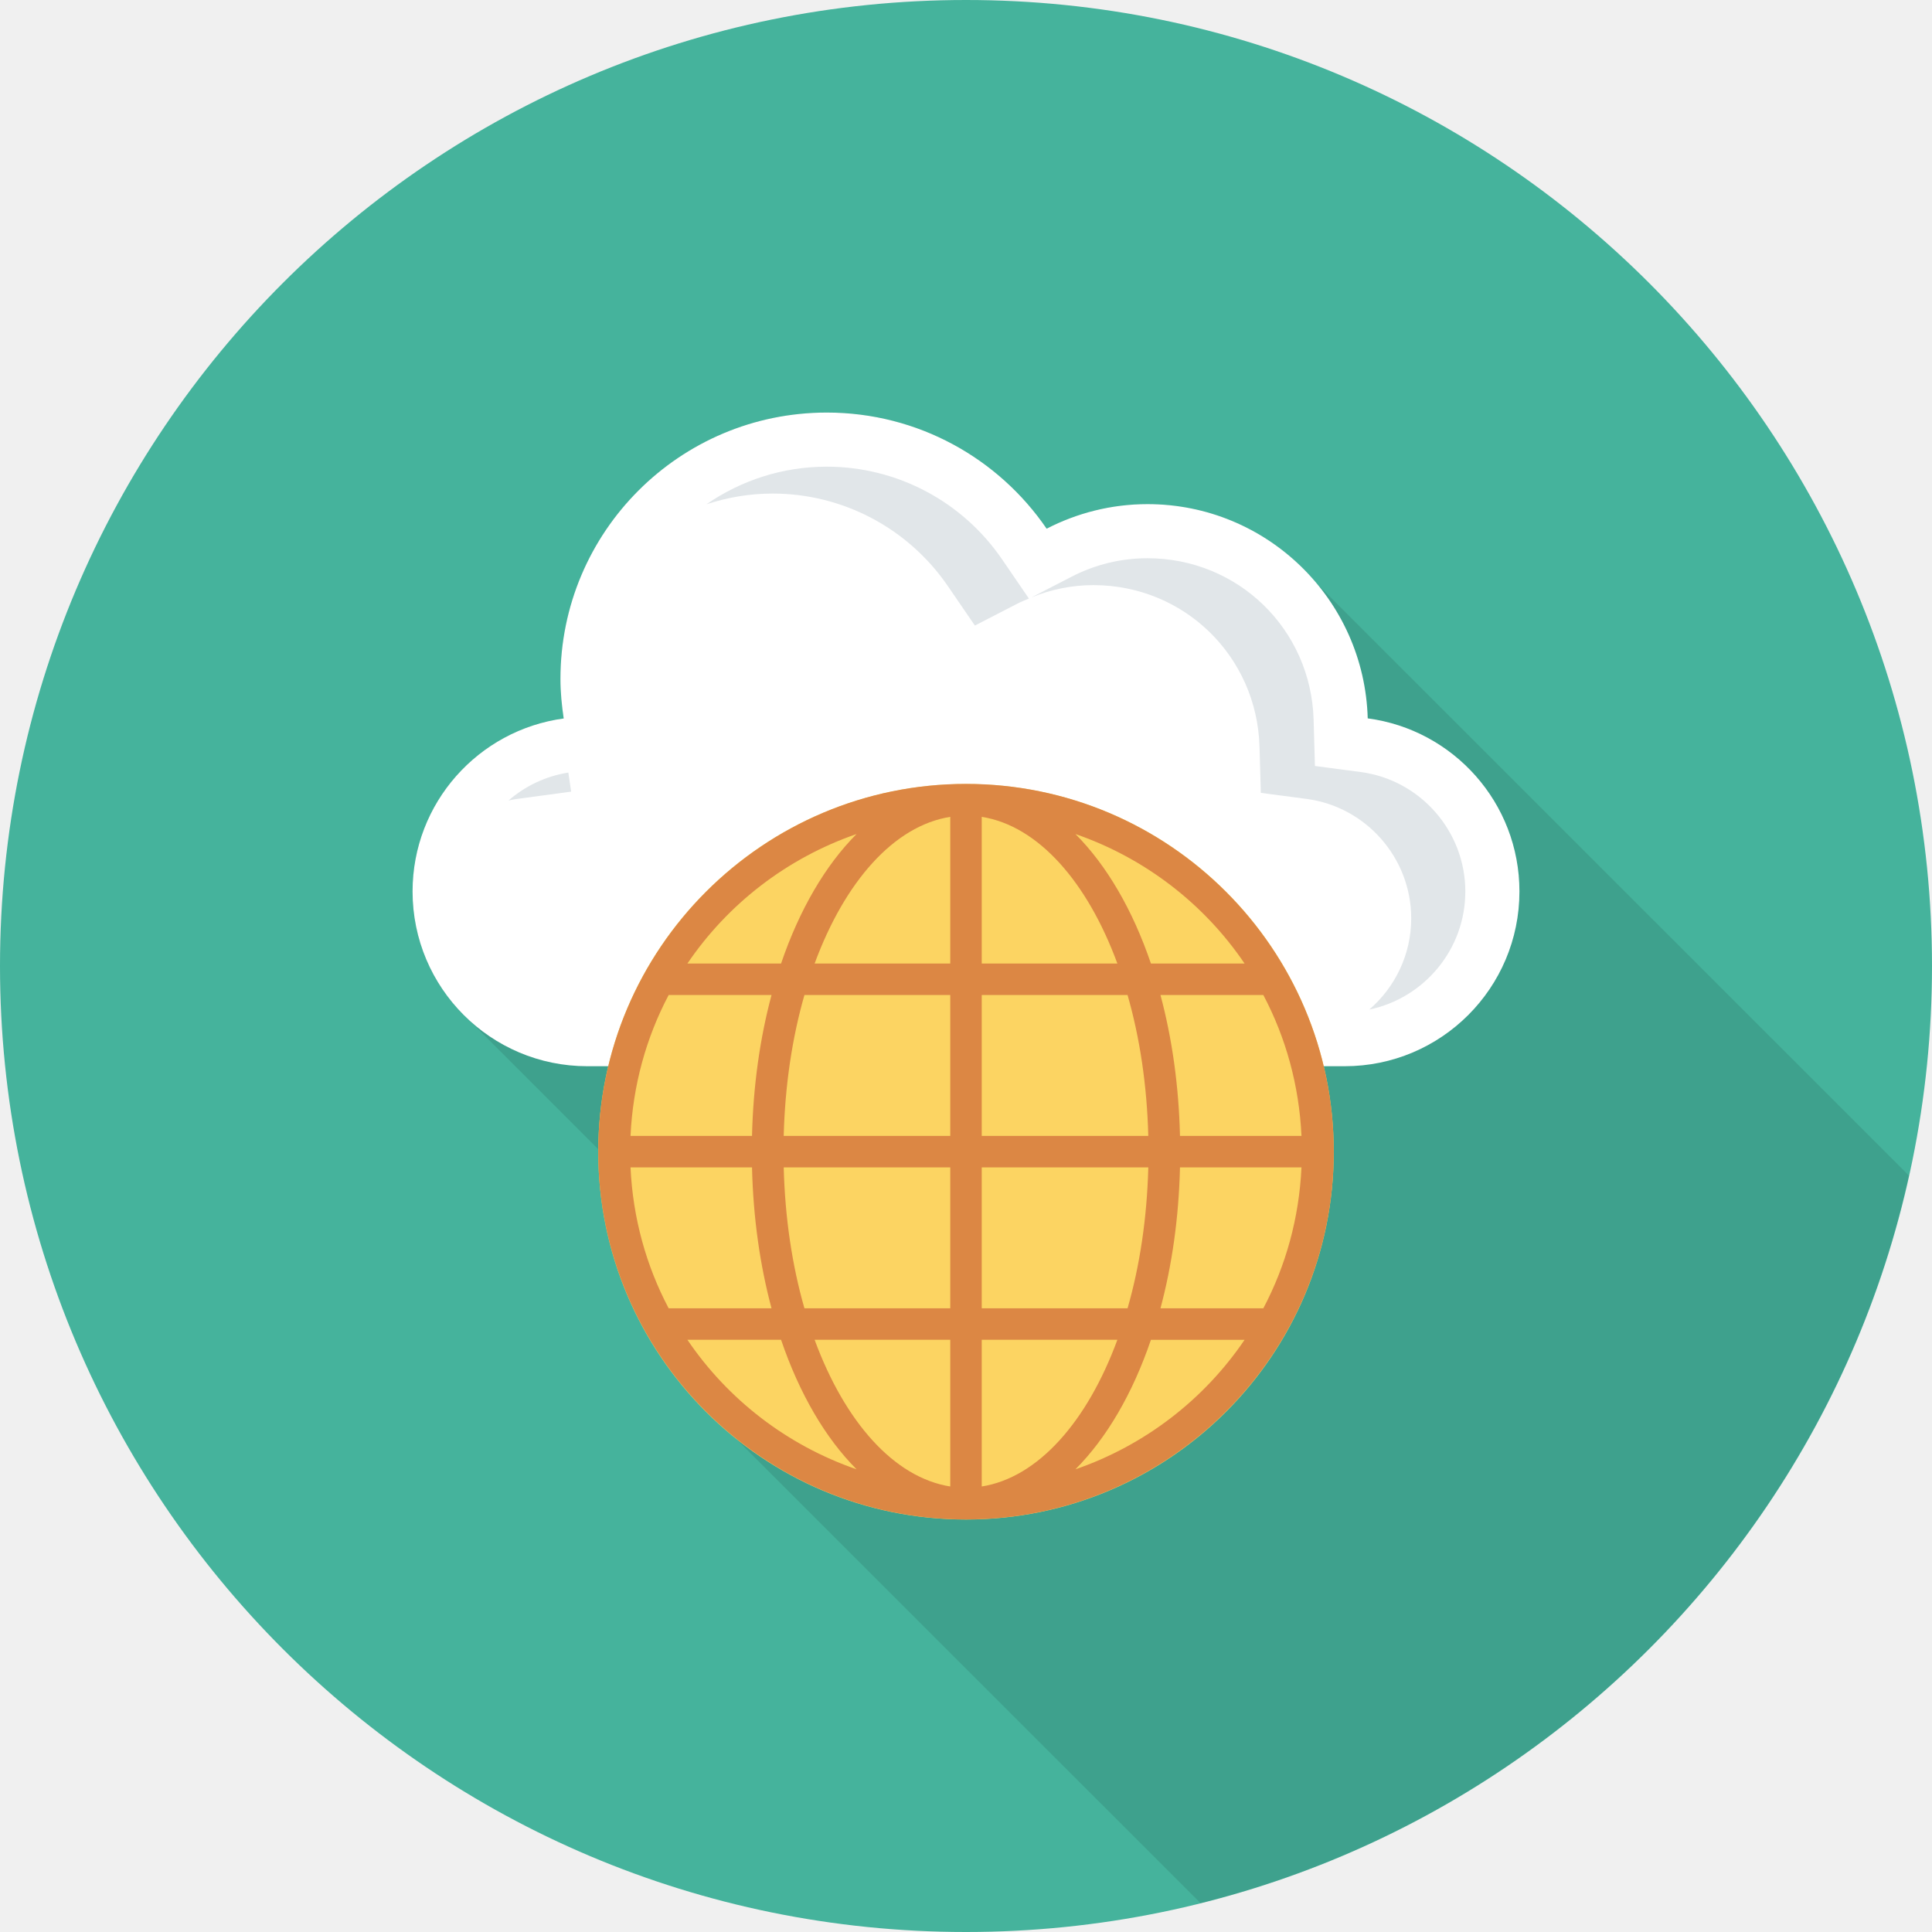
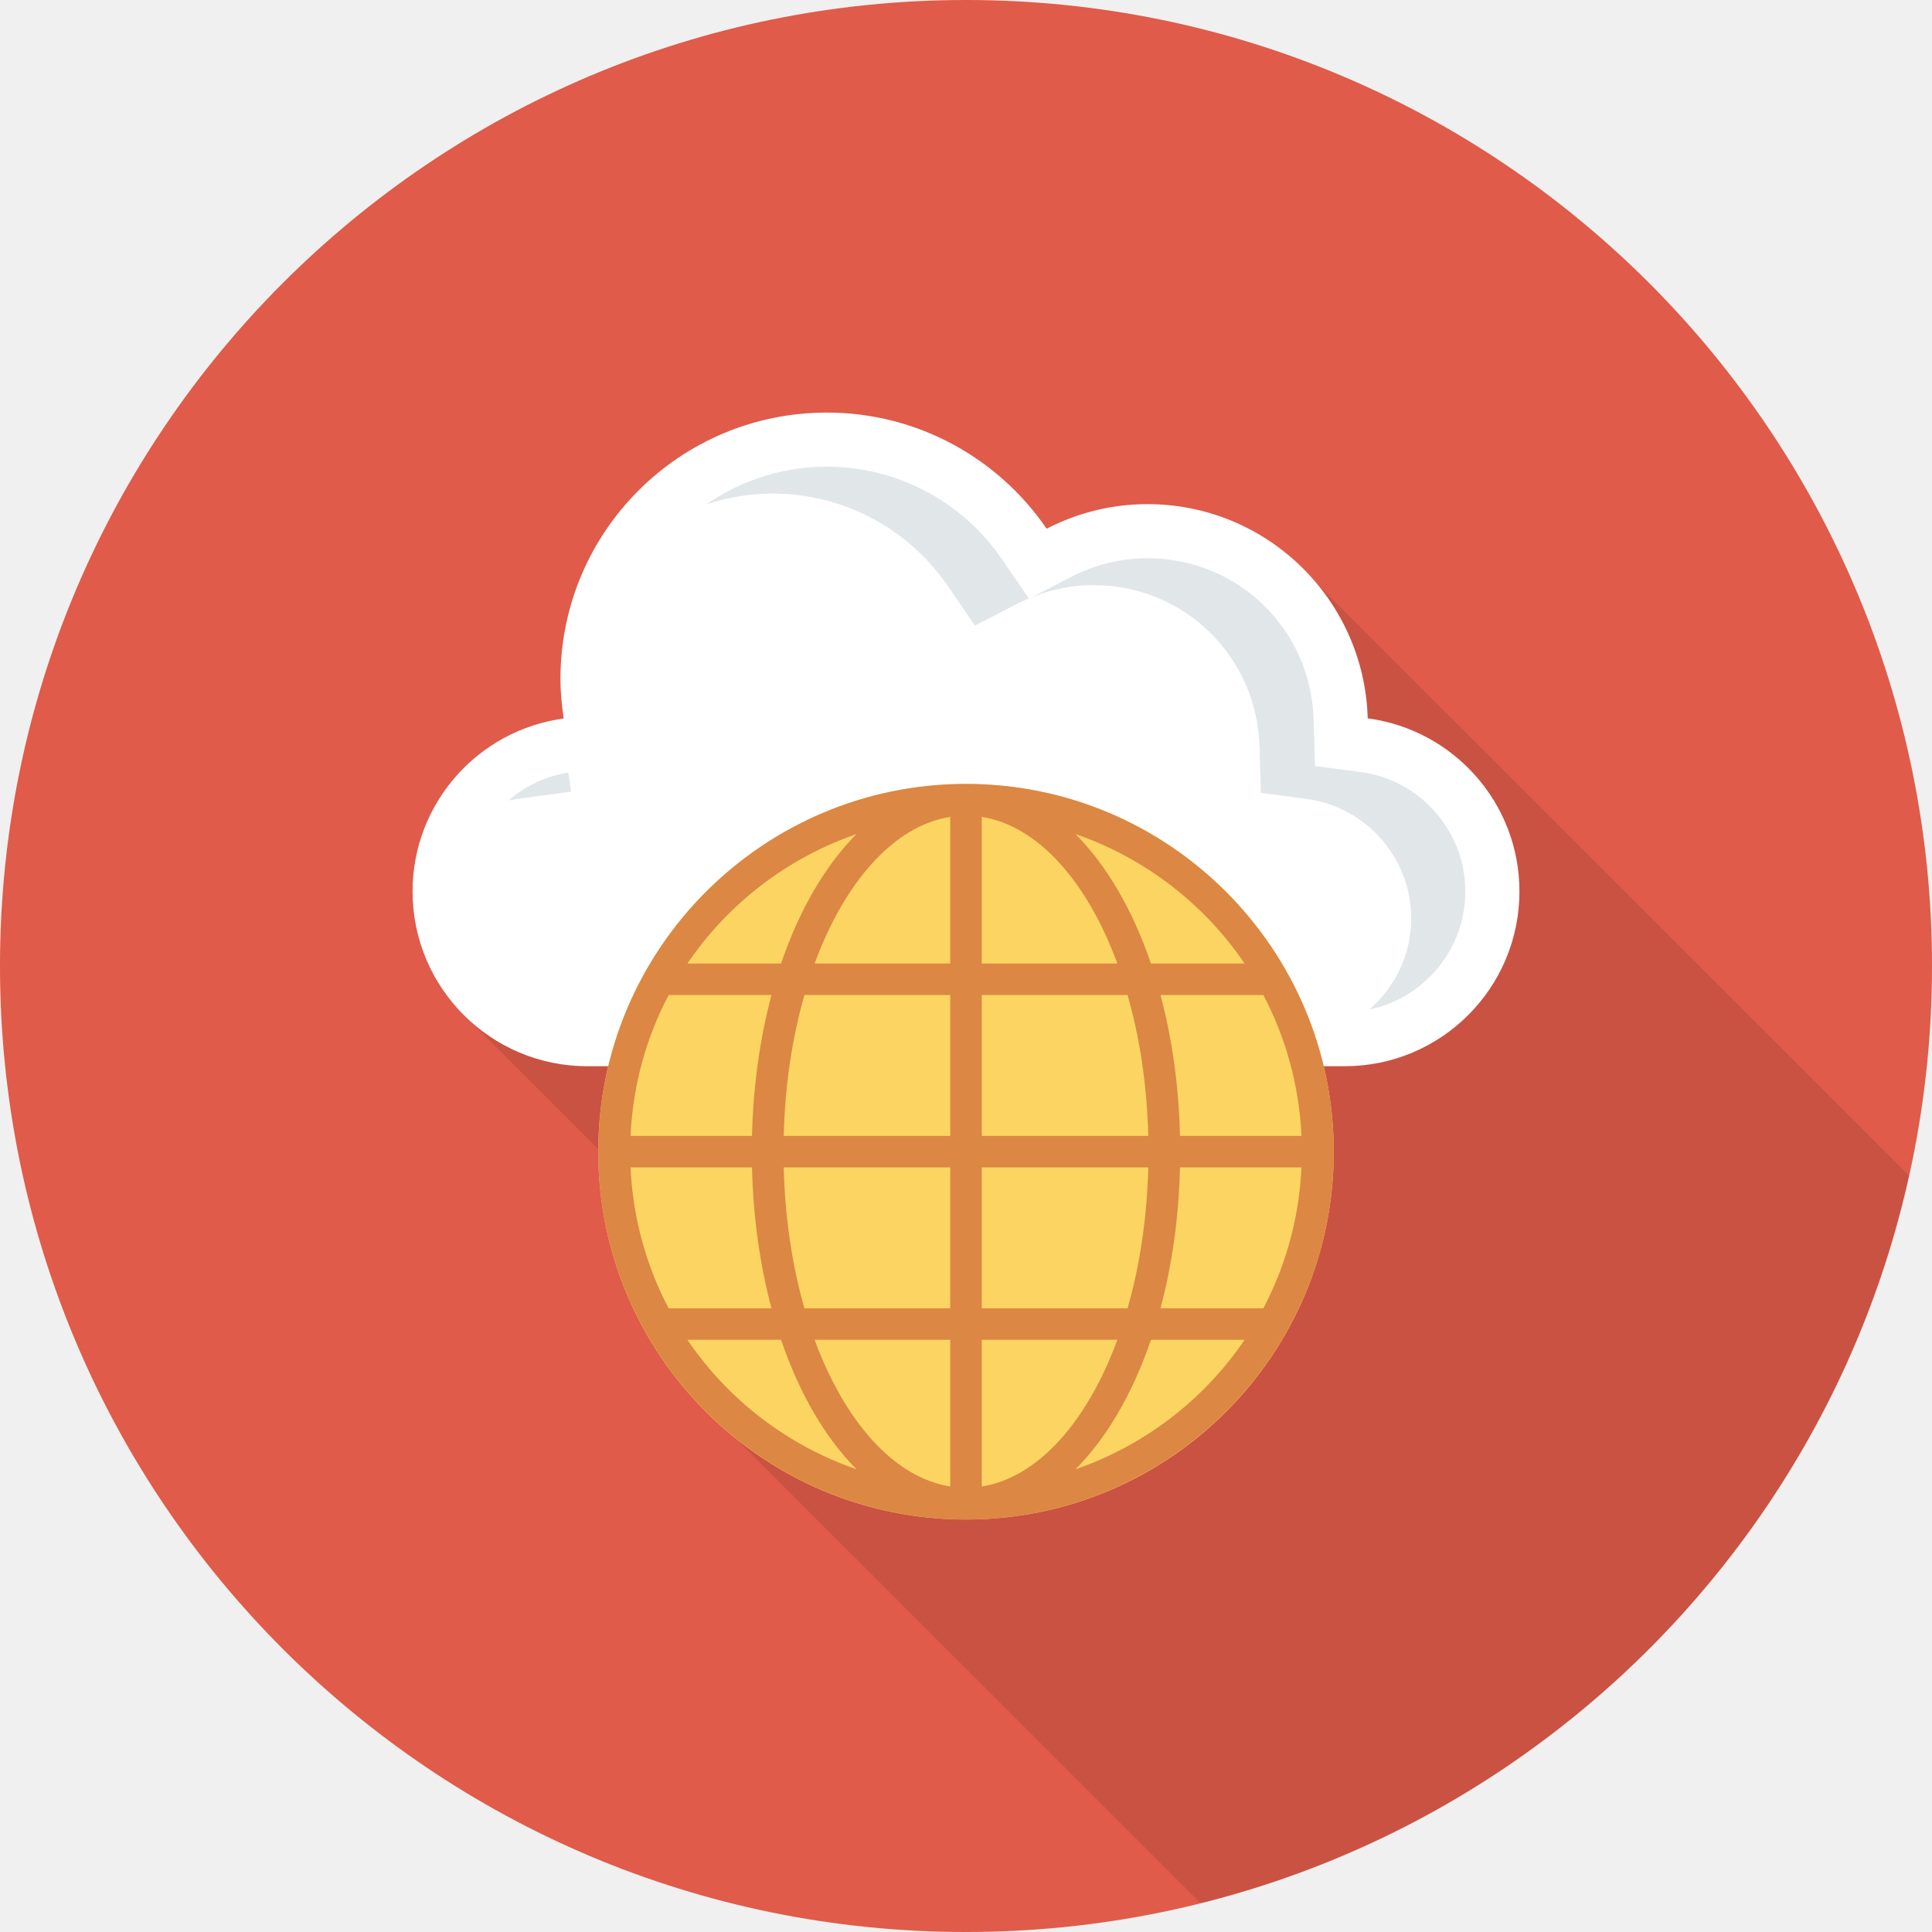
<svg xmlns="http://www.w3.org/2000/svg" version="1.1" id="Capa_1" x="0px" y="0px" viewBox="0 0 491.52 491.52" style="enable-background:new 0 0 491.52 491.52;" xml:space="preserve">
-   <circle style="fill:#45B39C;" cx="245.76" cy="245.76" r="245.76" />
+   <circle style="fill:#E05B49;" cx="245.76" cy="245.76" r="245.76" />
  <path style="opacity:0.1;enable-background:new    ;" d="M291.943,128.246c-9.267,0-17.971,2.303-25.651,6.246  c-12.237-17.817-32.717-29.542-55.962-29.542c-37.427,0-67.738,30.362-67.738,67.789c0,3.43,0.307,6.758,0.819,10.035  c-21.709,2.97-38.451,21.503-38.451,44.033c0,13.004,5.632,24.78,14.541,32.921l0.307,0.256l32.41,32.41v0.614  c0,22.272,7.834,42.752,20.838,58.829l0.154,0.154c1.997,2.458,4.147,4.864,6.4,7.116c1.024,1.076,2.15,2.1,3.277,3.124  c1.331,1.229,2.662,2.406,4.096,3.533l118.454,118.422c89.88-22.426,160.125-94.325,180.215-185.105L334.797,148.265  C324.557,136.028,309.146,128.246,291.943,128.246z" />
  <path style="fill:#FFFFFF;" d="M347.963,182.762c-0.856-30.241-25.582-54.508-56.03-54.508c-9.254,0-17.961,2.28-25.656,6.247  c-12.205-17.831-32.697-29.542-55.937-29.542c-37.422,0-67.758,30.336-67.758,67.758c0,3.43,0.337,6.773,0.828,10.067  c-21.705,2.941-38.45,21.497-38.45,44.01c0,24.557,19.907,44.463,44.462,44.463h192.675c24.557,0,44.463-19.907,44.463-44.463  C386.56,204.231,369.739,185.639,347.963,182.762z" />
  <g>
    <path style="fill:#E1E6E9;" d="M131.49,203.266l13.816-1.869l-0.718-4.849c-5.795,0.916-11.008,3.453-15.219,7.107   C130.07,203.509,130.772,203.363,131.49,203.266z" />
    <path style="fill:#E1E6E9;" d="M196.578,125.567c17.818,0,34.48,8.806,44.576,23.55l6.866,10.034l10.805-5.575   c0.961-0.496,1.952-0.885,2.934-1.303l-6.84-9.996c-10.097-14.744-26.758-23.55-44.576-23.55c-11.365,0-21.906,3.549-30.615,9.57   C185.036,126.547,190.69,125.567,196.578,125.567z" />
    <path style="fill:#E1E6E9;" d="M346.16,196.412l-11.629-1.537l-0.332-11.723c-0.65-23.066-19.221-41.131-42.269-41.131   c-6.767,0-13.274,1.587-19.342,4.715l-10.121,5.222c5.008-2.024,10.262-3.097,15.698-3.097c23.048,0,41.619,18.064,42.269,41.13   l0.332,11.723l11.629,1.537c15.183,2.003,26.633,15.067,26.633,30.384c0,9.269-4.148,17.573-10.664,23.205   c13.929-2.902,24.429-15.267,24.429-30.045C372.793,211.479,361.343,198.416,346.16,196.412z" />
  </g>
  <circle style="fill:#FCD462;" cx="245.76" cy="293.018" r="93.563" />
  <path style="fill:#DC8744;" d="M245.76,199.432c-51.592,0-93.564,41.973-93.564,93.564c0,51.592,41.972,93.564,93.564,93.564  c51.592,0,93.564-41.973,93.564-93.564C339.324,241.404,297.352,199.432,245.76,199.432z M160.41,297.001h30.909  c0.302,12.846,2.044,24.941,4.965,35.847h-26.167C164.407,322.055,161.011,309.893,160.41,297.001z M249.766,245.132v-37.316  c14.339,2.268,26.847,16.512,34.505,37.316H249.766z M286.862,253.144c3.102,10.793,4.947,22.956,5.274,35.847h-42.371v-35.847  H286.862z M241.754,207.816v37.316h-34.505C214.908,224.328,227.415,210.084,241.754,207.816z M241.754,253.144v35.847h-42.371  c0.327-12.891,2.172-25.053,5.274-35.847H241.754z M191.319,288.99H160.41c0.601-12.891,3.997-25.053,9.706-35.847h26.167  C193.363,264.049,191.621,276.145,191.319,288.99z M199.384,297.001h42.371v35.847h-37.097  C201.555,322.055,199.71,309.893,199.384,297.001z M241.754,340.859v37.316c-14.339-2.268-26.847-16.512-34.505-37.316H241.754z   M249.766,378.175v-37.316h34.505C276.612,361.663,264.105,375.908,249.766,378.175z M249.766,332.848v-35.847h42.371  c-0.327,12.891-2.171,25.053-5.274,35.847H249.766z M300.201,297.001h30.909c-0.601,12.891-3.997,25.053-9.707,35.847h-26.167  C298.157,321.943,299.899,309.847,300.201,297.001z M300.201,288.99c-0.301-12.846-2.044-24.941-4.964-35.847h26.167  c5.71,10.793,9.106,22.956,9.707,35.847H300.201z M316.634,245.132h-23.826c-4.647-13.648-11.253-24.979-19.207-32.946  C291.253,218.287,306.339,229.935,316.634,245.132z M217.918,212.186c-7.953,7.967-14.559,19.298-19.207,32.946h-23.826  C185.181,229.935,200.267,218.287,217.918,212.186z M174.886,340.859h23.826c4.647,13.648,11.253,24.979,19.207,32.946  C200.267,367.705,185.181,356.057,174.886,340.859z M273.602,373.806c7.953-7.967,14.559-19.298,19.207-32.946h23.826  C306.339,356.057,291.253,367.705,273.602,373.806z" />
  <g>
</g>
  <g>
</g>
  <g>
</g>
  <g>
</g>
  <g>
</g>
  <g>
</g>
  <g>
</g>
  <g>
</g>
  <g>
</g>
  <g>
</g>
  <g>
</g>
  <g>
</g>
  <g>
</g>
  <g>
</g>
  <g>
</g>
</svg>
